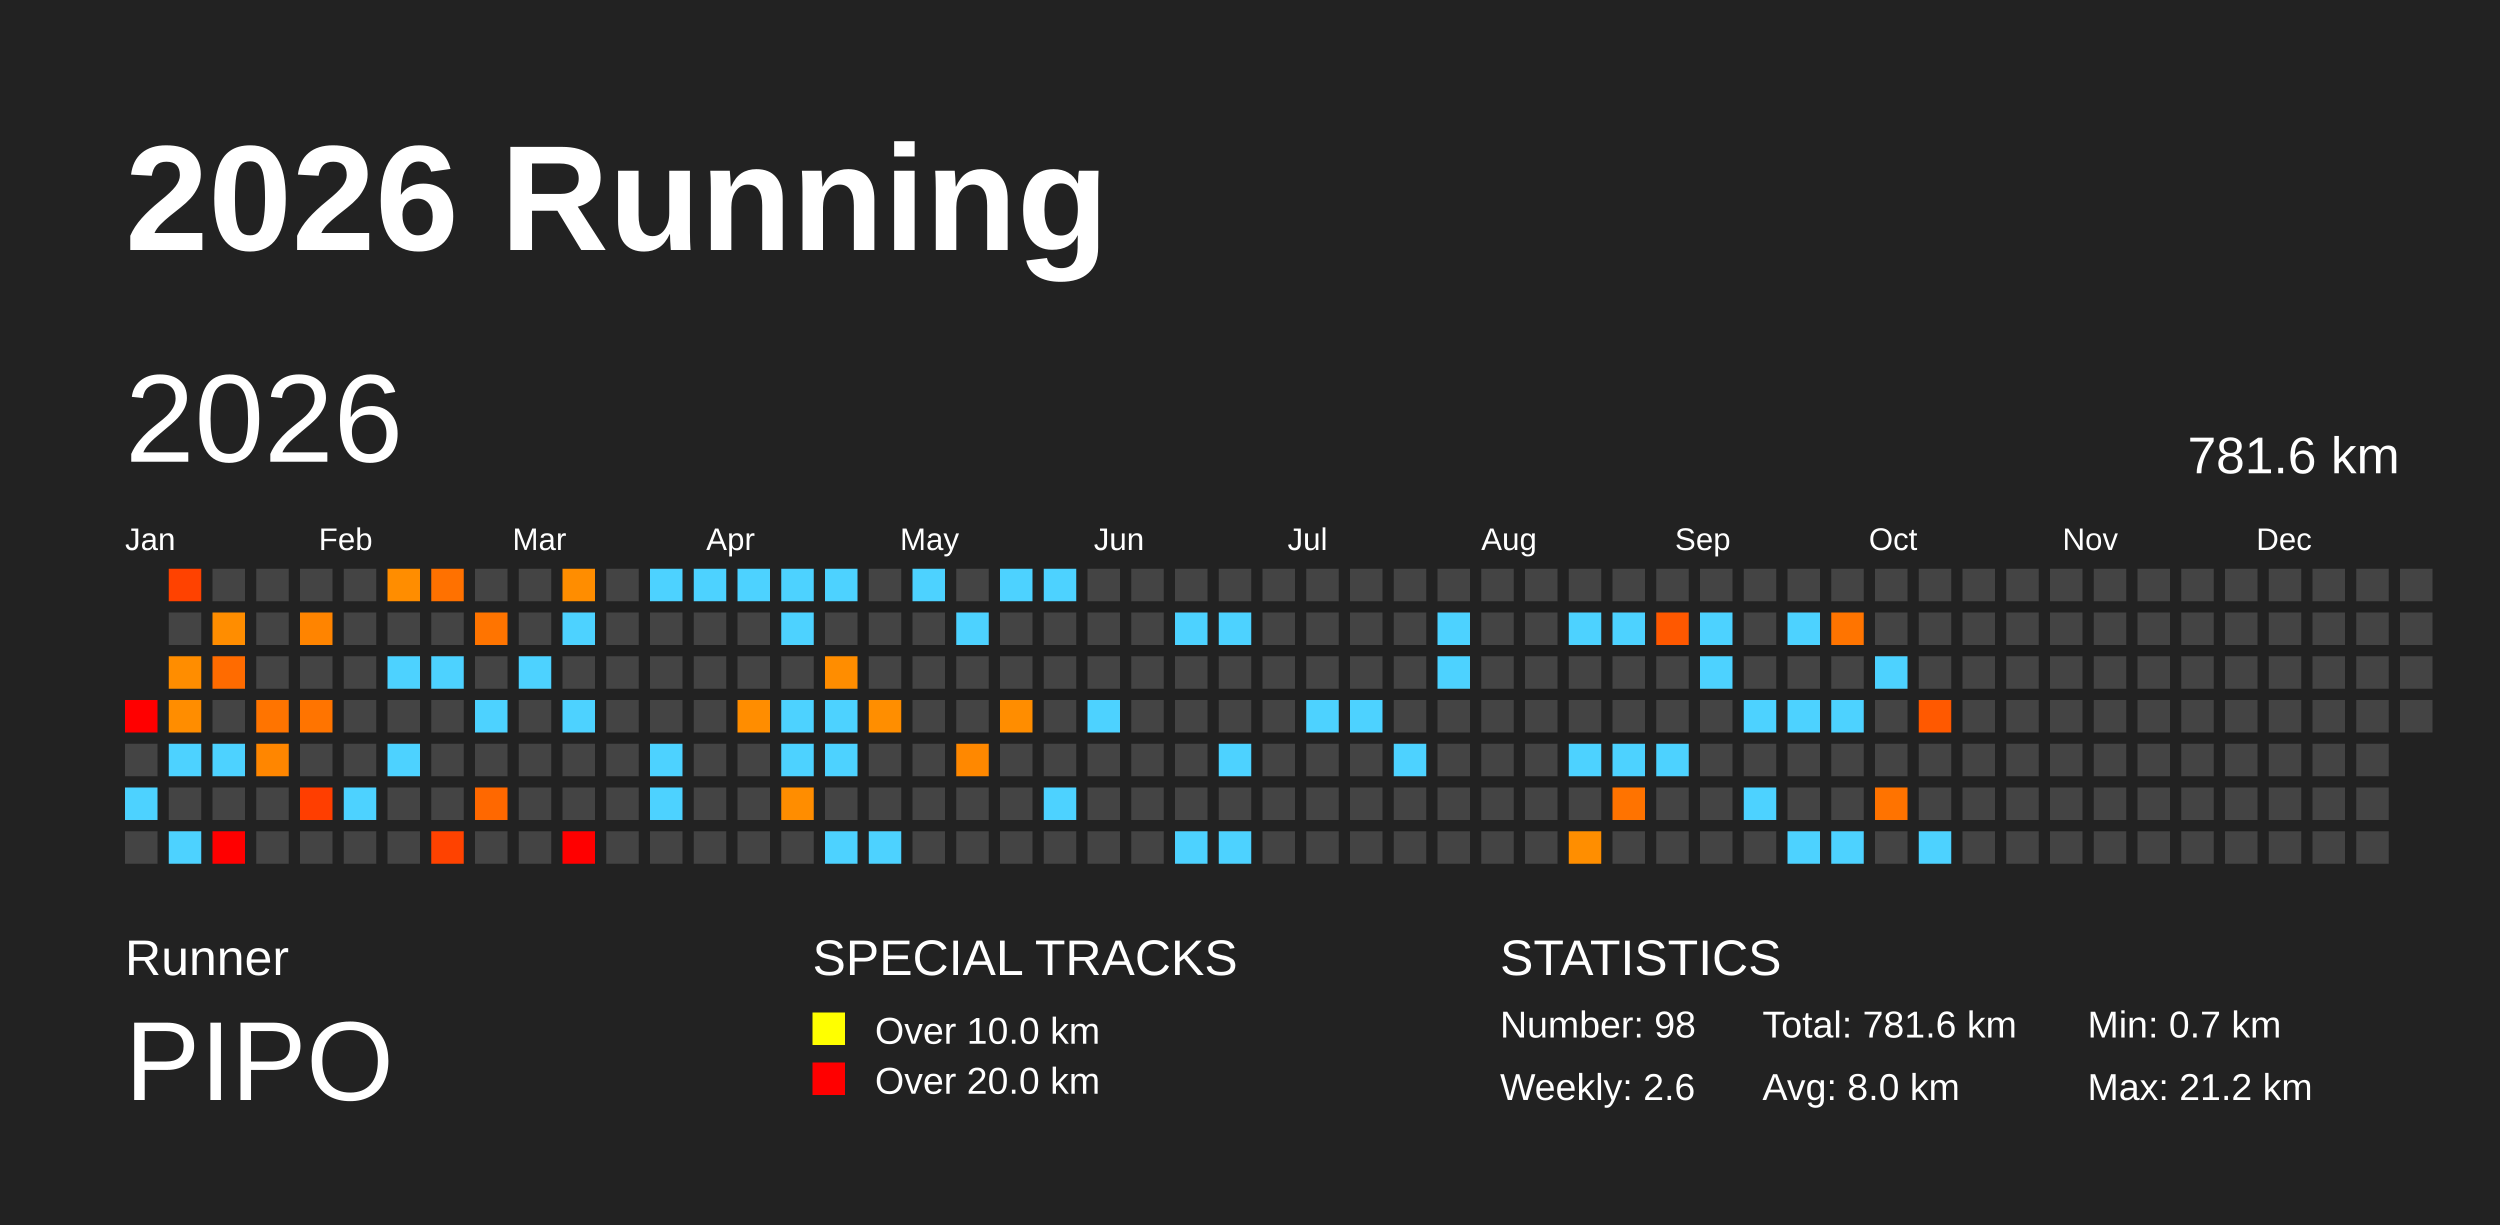
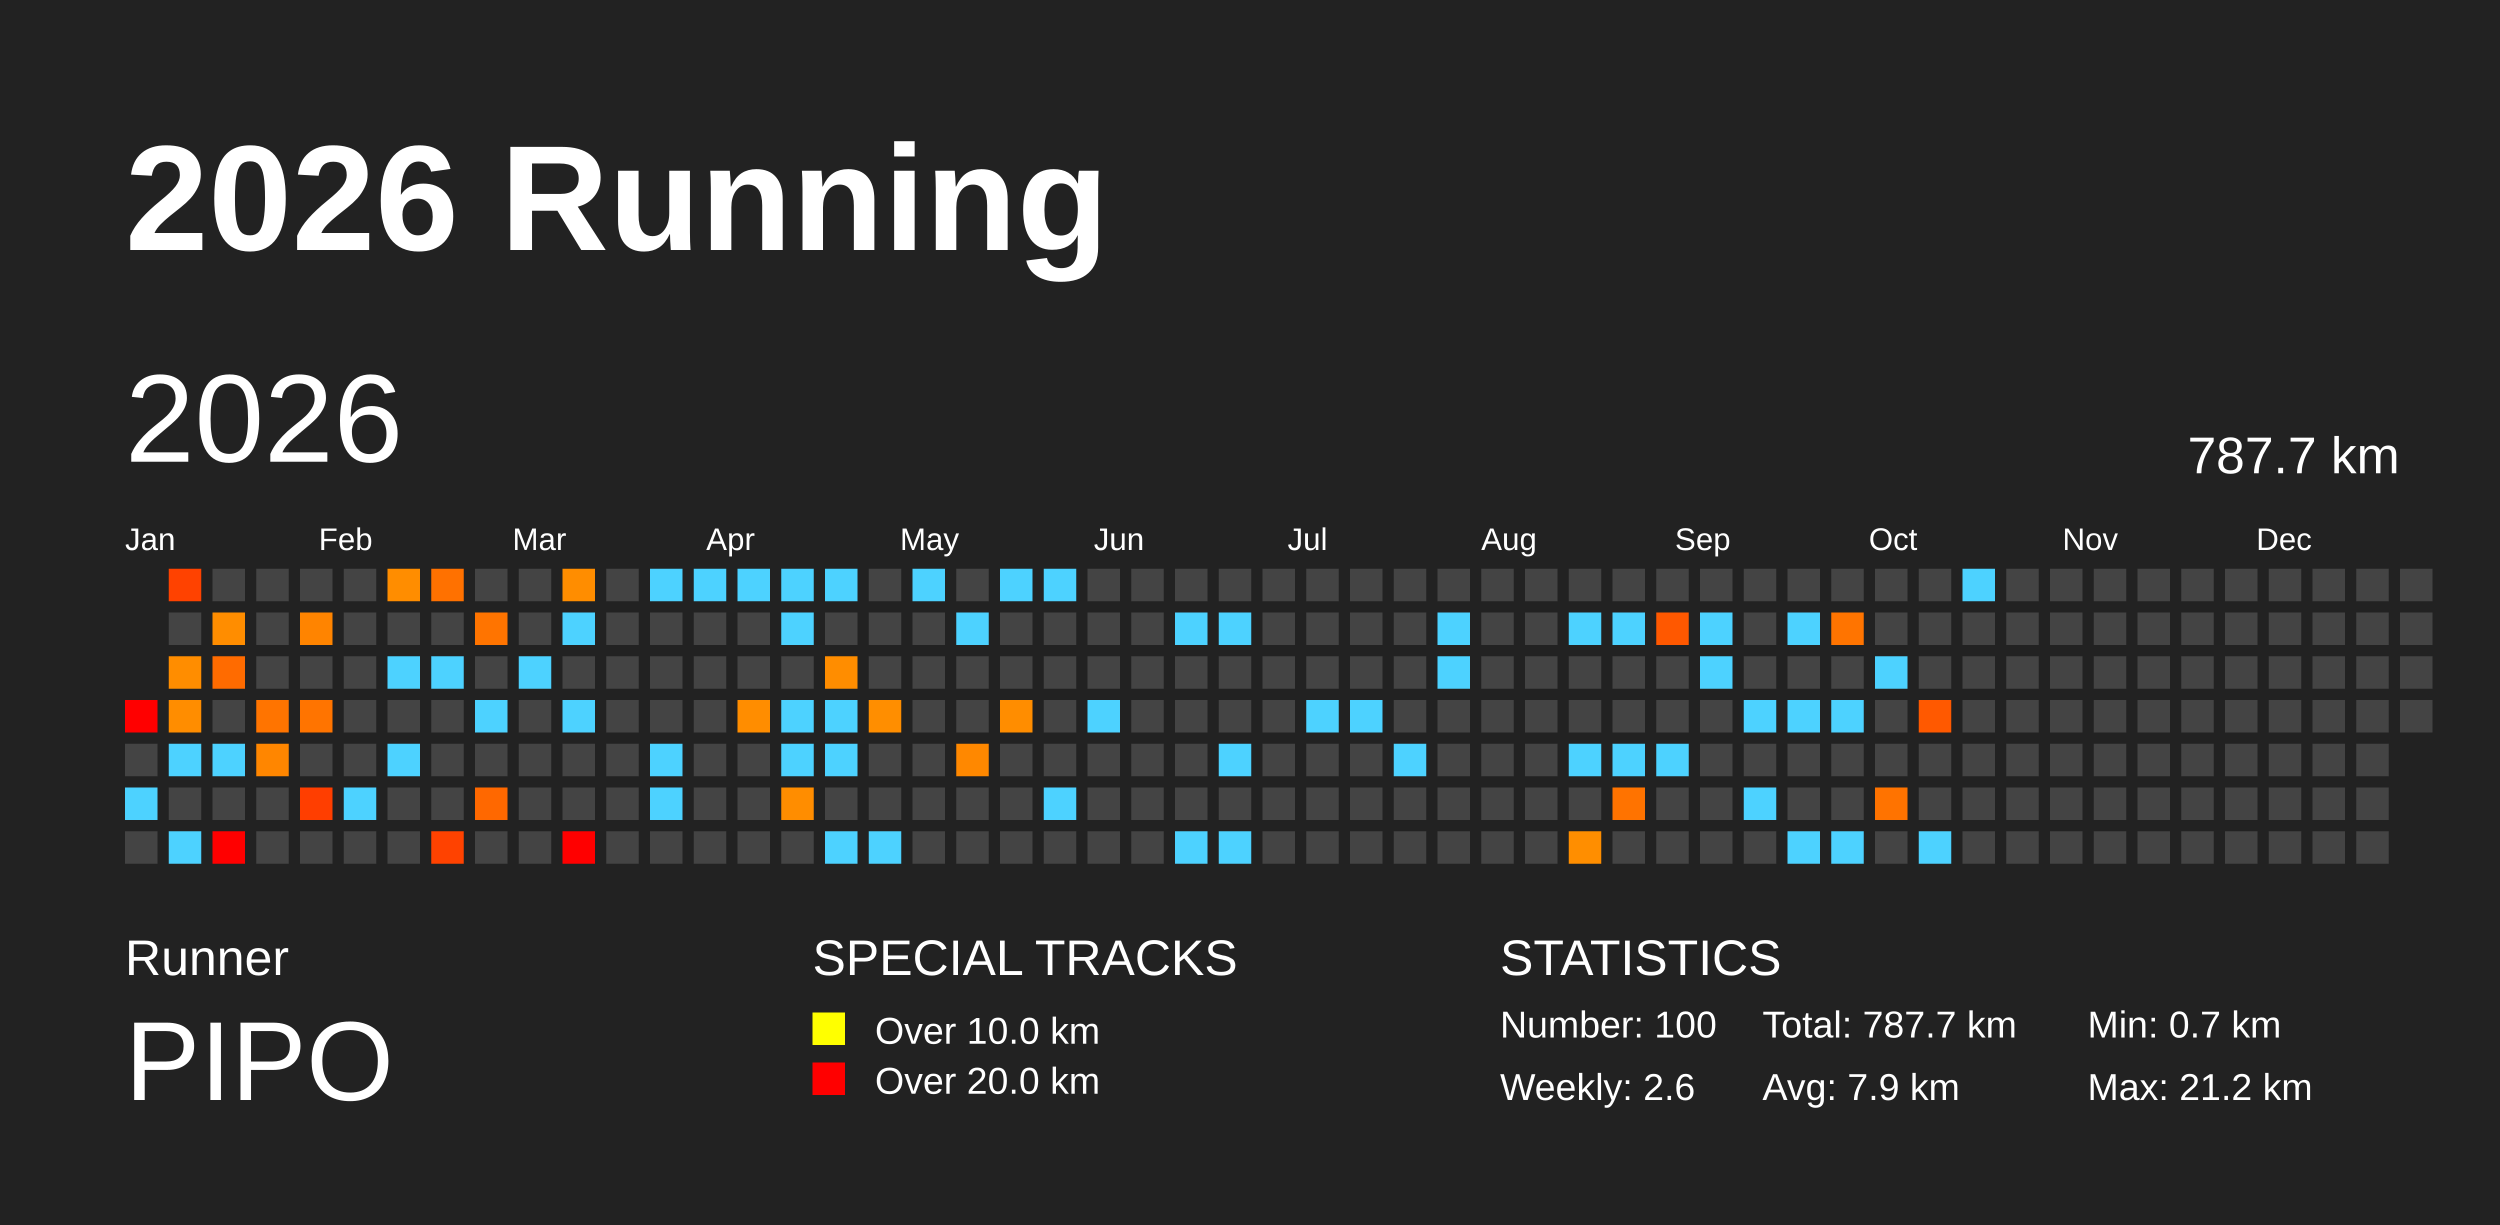
<svg xmlns="http://www.w3.org/2000/svg" baseProfile="full" height="98mm" version="1.1" viewBox="0,0,200,98" width="200mm">
  <defs />
  <rect fill="#222222" height="98" width="200" x="0" y="0" />
  <text fill="#FFFFFF" style="font-size:12px; font-family:Arial; font-weight:bold;" x="10" y="20">2026 Running</text>
  <text fill="#FFFFFF" style="font-size:4px; font-family:Arial" x="10" y="78">Runner</text>
  <text fill="#FFFFFF" style="font-size:9px; font-family:Arial" x="10" y="88">PIPO</text>
  <text fill="#FFFFFF" style="font-size:4px; font-family:Arial" x="65" y="78">SPECIAL TRACKS</text>
  <rect fill="yellow" height="2.6" width="2.6" x="65" y="81" />
  <text fill="#FFFFFF" style="font-size:3px; font-family:Arial" x="70" y="83.5">Over 10.0 km</text>
  <rect fill="red" height="2.6" width="2.6" x="65" y="85" />
  <text fill="#FFFFFF" style="font-size:3px; font-family:Arial" x="70" y="87.5">Over 20.0 km</text>
  <text fill="#FFFFFF" style="font-size:4px; font-family:Arial" x="120" y="78">STATISTICS</text>
-   <text fill="#FFFFFF" style="font-size:3px; font-family:Arial" x="120" y="83">Number: 98</text>
+   <text fill="#FFFFFF" style="font-size:3px; font-family:Arial" x="120" y="83">Number: 100</text>
  <text fill="#FFFFFF" style="font-size:3px; font-family:Arial" x="120" y="88">Weekly: 2.6</text>
-   <text fill="#FFFFFF" style="font-size:3px; font-family:Arial" x="141" y="83">Total: 781.6 km</text>
-   <text fill="#FFFFFF" style="font-size:3px; font-family:Arial" x="141" y="88">Avg: 8.0 km</text>
+   <text fill="#FFFFFF" style="font-size:3px; font-family:Arial" x="141" y="83">Total: 787.7 km</text>
+   <text fill="#FFFFFF" style="font-size:3px; font-family:Arial" x="141" y="88">Avg: 7.9 km</text>
  <text fill="#FFFFFF" style="font-size:3px; font-family:Arial" x="167" y="83">Min: 0.7 km</text>
  <text fill="#FFFFFF" style="font-size:3px; font-family:Arial" x="167" y="88">Max: 21.2 km</text>
  <text dominant-baseline="hanging" fill="#FFFFFF" style="font-size:10.0px; font-family:Arial;" x="10" y="30">2026</text>
-   <text dominant-baseline="hanging" fill="#FFFFFF" style="font-size:4.125px; font-family:Arial;" x="175" y="35">781.6 km</text>
+   <text dominant-baseline="hanging" fill="#FFFFFF" style="font-size:4.125px; font-family:Arial;" x="175" y="35">787.7 km</text>
  <text fill="#FFFFFF" style="font-size:2.5px; font-family:Arial" x="10.0" y="44">Jan</text>
  <text fill="#FFFFFF" style="font-size:2.5px; font-family:Arial" x="25.5" y="44">Feb</text>
  <text fill="#FFFFFF" style="font-size:2.5px; font-family:Arial" x="41.0" y="44">Mar</text>
  <text fill="#FFFFFF" style="font-size:2.5px; font-family:Arial" x="56.5" y="44">Apr</text>
  <text fill="#FFFFFF" style="font-size:2.5px; font-family:Arial" x="72.0" y="44">May</text>
  <text fill="#FFFFFF" style="font-size:2.5px; font-family:Arial" x="87.5" y="44">Jun</text>
  <text fill="#FFFFFF" style="font-size:2.5px; font-family:Arial" x="103.0" y="44">Jul</text>
  <text fill="#FFFFFF" style="font-size:2.5px; font-family:Arial" x="118.5" y="44">Aug</text>
  <text fill="#FFFFFF" style="font-size:2.5px; font-family:Arial" x="134.0" y="44">Sep</text>
  <text fill="#FFFFFF" style="font-size:2.5px; font-family:Arial" x="149.5" y="44">Oct</text>
  <text fill="#FFFFFF" style="font-size:2.5px; font-family:Arial" x="165.0" y="44">Nov</text>
  <text fill="#FFFFFF" style="font-size:2.5px; font-family:Arial" x="180.5" y="44">Dec</text>
  <rect fill="red" height="2.6" width="2.6" x="10.0" y="56.0" />
  <rect fill="#444444" height="2.6" width="2.6" x="10.0" y="59.5" />
  <rect fill="#4dd2ff" height="2.6" width="2.6" x="10.0" y="63.0" />
  <rect fill="#444444" height="2.6" width="2.6" x="10.0" y="66.5" />
  <rect fill="#ff4200" height="2.6" width="2.6" x="13.5" y="45.5" />
  <rect fill="#444444" height="2.6" width="2.6" x="13.5" y="49.0" />
  <rect fill="#ff8d00" height="2.6" width="2.6" x="13.5" y="52.5" />
  <rect fill="#ff8d00" height="2.6" width="2.6" x="13.5" y="56.0" />
  <rect fill="#4dd2ff" height="2.6" width="2.6" x="13.5" y="59.5" />
  <rect fill="#444444" height="2.6" width="2.6" x="13.5" y="63.0" />
  <rect fill="#4dd2ff" height="2.6" width="2.6" x="13.5" y="66.5" />
  <rect fill="#444444" height="2.6" width="2.6" x="17.0" y="45.5" />
  <rect fill="#ff8d00" height="2.6" width="2.6" x="17.0" y="49.0" />
  <rect fill="#ff6b00" height="2.6" width="2.6" x="17.0" y="52.5" />
  <rect fill="#444444" height="2.6" width="2.6" x="17.0" y="56.0" />
  <rect fill="#4dd2ff" height="2.6" width="2.6" x="17.0" y="59.5" />
  <rect fill="#444444" height="2.6" width="2.6" x="17.0" y="63.0" />
  <rect fill="red" height="2.6" width="2.6" x="17.0" y="66.5" />
  <rect fill="#444444" height="2.6" width="2.6" x="20.5" y="45.5" />
  <rect fill="#444444" height="2.6" width="2.6" x="20.5" y="49.0" />
  <rect fill="#444444" height="2.6" width="2.6" x="20.5" y="52.5" />
  <rect fill="#ff7400" height="2.6" width="2.6" x="20.5" y="56.0" />
  <rect fill="#ff8600" height="2.6" width="2.6" x="20.5" y="59.5" />
  <rect fill="#444444" height="2.6" width="2.6" x="20.5" y="63.0" />
  <rect fill="#444444" height="2.6" width="2.6" x="20.5" y="66.5" />
  <rect fill="#444444" height="2.6" width="2.6" x="24.0" y="45.5" />
  <rect fill="#ff8400" height="2.6" width="2.6" x="24.0" y="49.0" />
  <rect fill="#444444" height="2.6" width="2.6" x="24.0" y="52.5" />
  <rect fill="#ff7400" height="2.6" width="2.6" x="24.0" y="56.0" />
  <rect fill="#444444" height="2.6" width="2.6" x="24.0" y="59.5" />
  <rect fill="#ff3e00" height="2.6" width="2.6" x="24.0" y="63.0" />
  <rect fill="#444444" height="2.6" width="2.6" x="24.0" y="66.5" />
  <rect fill="#444444" height="2.6" width="2.6" x="27.5" y="45.5" />
  <rect fill="#444444" height="2.6" width="2.6" x="27.5" y="49.0" />
  <rect fill="#444444" height="2.6" width="2.6" x="27.5" y="52.5" />
  <rect fill="#444444" height="2.6" width="2.6" x="27.5" y="56.0" />
  <rect fill="#444444" height="2.6" width="2.6" x="27.5" y="59.5" />
  <rect fill="#4dd2ff" height="2.6" width="2.6" x="27.5" y="63.0" />
  <rect fill="#444444" height="2.6" width="2.6" x="27.5" y="66.5" />
  <rect fill="#ff8d00" height="2.6" width="2.6" x="31.0" y="45.5" />
  <rect fill="#444444" height="2.6" width="2.6" x="31.0" y="49.0" />
  <rect fill="#4dd2ff" height="2.6" width="2.6" x="31.0" y="52.5" />
  <rect fill="#444444" height="2.6" width="2.6" x="31.0" y="56.0" />
  <rect fill="#4dd2ff" height="2.6" width="2.6" x="31.0" y="59.5" />
  <rect fill="#444444" height="2.6" width="2.6" x="31.0" y="63.0" />
  <rect fill="#444444" height="2.6" width="2.6" x="31.0" y="66.5" />
  <rect fill="#ff7100" height="2.6" width="2.6" x="34.5" y="45.5" />
  <rect fill="#444444" height="2.6" width="2.6" x="34.5" y="49.0" />
  <rect fill="#4dd2ff" height="2.6" width="2.6" x="34.5" y="52.5" />
  <rect fill="#444444" height="2.6" width="2.6" x="34.5" y="56.0" />
  <rect fill="#444444" height="2.6" width="2.6" x="34.5" y="59.5" />
  <rect fill="#444444" height="2.6" width="2.6" x="34.5" y="63.0" />
  <rect fill="#ff4200" height="2.6" width="2.6" x="34.5" y="66.5" />
  <rect fill="#444444" height="2.6" width="2.6" x="38.0" y="45.5" />
  <rect fill="#ff7400" height="2.6" width="2.6" x="38.0" y="49.0" />
  <rect fill="#444444" height="2.6" width="2.6" x="38.0" y="52.5" />
  <rect fill="#4dd2ff" height="2.6" width="2.6" x="38.0" y="56.0" />
  <rect fill="#444444" height="2.6" width="2.6" x="38.0" y="59.5" />
  <rect fill="#ff6800" height="2.6" width="2.6" x="38.0" y="63.0" />
  <rect fill="#444444" height="2.6" width="2.6" x="38.0" y="66.5" />
  <rect fill="#444444" height="2.6" width="2.6" x="41.5" y="45.5" />
  <rect fill="#444444" height="2.6" width="2.6" x="41.5" y="49.0" />
  <rect fill="#4dd2ff" height="2.6" width="2.6" x="41.5" y="52.5" />
  <rect fill="#444444" height="2.6" width="2.6" x="41.5" y="56.0" />
  <rect fill="#444444" height="2.6" width="2.6" x="41.5" y="59.5" />
  <rect fill="#444444" height="2.6" width="2.6" x="41.5" y="63.0" />
  <rect fill="#444444" height="2.6" width="2.6" x="41.5" y="66.5" />
  <rect fill="#ff8d00" height="2.6" width="2.6" x="45.0" y="45.5" />
  <rect fill="#4dd2ff" height="2.6" width="2.6" x="45.0" y="49.0" />
  <rect fill="#444444" height="2.6" width="2.6" x="45.0" y="52.5" />
  <rect fill="#4dd2ff" height="2.6" width="2.6" x="45.0" y="56.0" />
  <rect fill="#444444" height="2.6" width="2.6" x="45.0" y="59.5" />
  <rect fill="#444444" height="2.6" width="2.6" x="45.0" y="63.0" />
  <rect fill="red" height="2.6" width="2.6" x="45.0" y="66.5" />
  <rect fill="#444444" height="2.6" width="2.6" x="48.5" y="45.5" />
  <rect fill="#444444" height="2.6" width="2.6" x="48.5" y="49.0" />
  <rect fill="#444444" height="2.6" width="2.6" x="48.5" y="52.5" />
  <rect fill="#444444" height="2.6" width="2.6" x="48.5" y="56.0" />
  <rect fill="#444444" height="2.6" width="2.6" x="48.5" y="59.5" />
  <rect fill="#444444" height="2.6" width="2.6" x="48.5" y="63.0" />
  <rect fill="#444444" height="2.6" width="2.6" x="48.5" y="66.5" />
  <rect fill="#4dd2ff" height="2.6" width="2.6" x="52.0" y="45.5" />
  <rect fill="#444444" height="2.6" width="2.6" x="52.0" y="49.0" />
  <rect fill="#444444" height="2.6" width="2.6" x="52.0" y="52.5" />
  <rect fill="#444444" height="2.6" width="2.6" x="52.0" y="56.0" />
  <rect fill="#4dd2ff" height="2.6" width="2.6" x="52.0" y="59.5" />
  <rect fill="#4dd2ff" height="2.6" width="2.6" x="52.0" y="63.0" />
  <rect fill="#444444" height="2.6" width="2.6" x="52.0" y="66.5" />
  <rect fill="#4dd2ff" height="2.6" width="2.6" x="55.5" y="45.5" />
  <rect fill="#444444" height="2.6" width="2.6" x="55.5" y="49.0" />
  <rect fill="#444444" height="2.6" width="2.6" x="55.5" y="52.5" />
  <rect fill="#444444" height="2.6" width="2.6" x="55.5" y="56.0" />
  <rect fill="#444444" height="2.6" width="2.6" x="55.5" y="59.5" />
  <rect fill="#444444" height="2.6" width="2.6" x="55.5" y="63.0" />
  <rect fill="#444444" height="2.6" width="2.6" x="55.5" y="66.5" />
  <rect fill="#4dd2ff" height="2.6" width="2.6" x="59.0" y="45.5" />
  <rect fill="#444444" height="2.6" width="2.6" x="59.0" y="49.0" />
  <rect fill="#444444" height="2.6" width="2.6" x="59.0" y="52.5" />
  <rect fill="#ff8d00" height="2.6" width="2.6" x="59.0" y="56.0" />
  <rect fill="#444444" height="2.6" width="2.6" x="59.0" y="59.5" />
  <rect fill="#444444" height="2.6" width="2.6" x="59.0" y="63.0" />
  <rect fill="#444444" height="2.6" width="2.6" x="59.0" y="66.5" />
  <rect fill="#4dd2ff" height="2.6" width="2.6" x="62.5" y="45.5" />
  <rect fill="#4dd2ff" height="2.6" width="2.6" x="62.5" y="49.0" />
  <rect fill="#444444" height="2.6" width="2.6" x="62.5" y="52.5" />
  <rect fill="#4dd2ff" height="2.6" width="2.6" x="62.5" y="56.0" />
  <rect fill="#4dd2ff" height="2.6" width="2.6" x="62.5" y="59.5" />
  <rect fill="#ff8d00" height="2.6" width="2.6" x="62.5" y="63.0" />
  <rect fill="#444444" height="2.6" width="2.6" x="62.5" y="66.5" />
  <rect fill="#4dd2ff" height="2.6" width="2.6" x="66.0" y="45.5" />
  <rect fill="#444444" height="2.6" width="2.6" x="66.0" y="49.0" />
  <rect fill="#ff8d00" height="2.6" width="2.6" x="66.0" y="52.5" />
  <rect fill="#4dd2ff" height="2.6" width="2.6" x="66.0" y="56.0" />
  <rect fill="#4dd2ff" height="2.6" width="2.6" x="66.0" y="59.5" />
  <rect fill="#444444" height="2.6" width="2.6" x="66.0" y="63.0" />
  <rect fill="#4dd2ff" height="2.6" width="2.6" x="66.0" y="66.5" />
  <rect fill="#444444" height="2.6" width="2.6" x="69.5" y="45.5" />
  <rect fill="#444444" height="2.6" width="2.6" x="69.5" y="49.0" />
  <rect fill="#444444" height="2.6" width="2.6" x="69.5" y="52.5" />
  <rect fill="#ff8e00" height="2.6" width="2.6" x="69.5" y="56.0" />
  <rect fill="#444444" height="2.6" width="2.6" x="69.5" y="59.5" />
  <rect fill="#444444" height="2.6" width="2.6" x="69.5" y="63.0" />
  <rect fill="#4dd2ff" height="2.6" width="2.6" x="69.5" y="66.5" />
  <rect fill="#4dd2ff" height="2.6" width="2.6" x="73.0" y="45.5" />
  <rect fill="#444444" height="2.6" width="2.6" x="73.0" y="49.0" />
  <rect fill="#444444" height="2.6" width="2.6" x="73.0" y="52.5" />
  <rect fill="#444444" height="2.6" width="2.6" x="73.0" y="56.0" />
  <rect fill="#444444" height="2.6" width="2.6" x="73.0" y="59.5" />
  <rect fill="#444444" height="2.6" width="2.6" x="73.0" y="63.0" />
  <rect fill="#444444" height="2.6" width="2.6" x="73.0" y="66.5" />
  <rect fill="#444444" height="2.6" width="2.6" x="76.5" y="45.5" />
  <rect fill="#4dd2ff" height="2.6" width="2.6" x="76.5" y="49.0" />
  <rect fill="#444444" height="2.6" width="2.6" x="76.5" y="52.5" />
  <rect fill="#444444" height="2.6" width="2.6" x="76.5" y="56.0" />
  <rect fill="#ff8800" height="2.6" width="2.6" x="76.5" y="59.5" />
  <rect fill="#444444" height="2.6" width="2.6" x="76.5" y="63.0" />
  <rect fill="#444444" height="2.6" width="2.6" x="76.5" y="66.5" />
  <rect fill="#4dd2ff" height="2.6" width="2.6" x="80.0" y="45.5" />
  <rect fill="#444444" height="2.6" width="2.6" x="80.0" y="49.0" />
  <rect fill="#444444" height="2.6" width="2.6" x="80.0" y="52.5" />
  <rect fill="#ff8d00" height="2.6" width="2.6" x="80.0" y="56.0" />
  <rect fill="#444444" height="2.6" width="2.6" x="80.0" y="59.5" />
  <rect fill="#444444" height="2.6" width="2.6" x="80.0" y="63.0" />
  <rect fill="#444444" height="2.6" width="2.6" x="80.0" y="66.5" />
  <rect fill="#4dd2ff" height="2.6" width="2.6" x="83.5" y="45.5" />
  <rect fill="#444444" height="2.6" width="2.6" x="83.5" y="49.0" />
  <rect fill="#444444" height="2.6" width="2.6" x="83.5" y="52.5" />
  <rect fill="#444444" height="2.6" width="2.6" x="83.5" y="56.0" />
  <rect fill="#444444" height="2.6" width="2.6" x="83.5" y="59.5" />
  <rect fill="#4dd2ff" height="2.6" width="2.6" x="83.5" y="63.0" />
  <rect fill="#444444" height="2.6" width="2.6" x="83.5" y="66.5" />
  <rect fill="#444444" height="2.6" width="2.6" x="87.0" y="45.5" />
  <rect fill="#444444" height="2.6" width="2.6" x="87.0" y="49.0" />
  <rect fill="#444444" height="2.6" width="2.6" x="87.0" y="52.5" />
  <rect fill="#4dd2ff" height="2.6" width="2.6" x="87.0" y="56.0" />
  <rect fill="#444444" height="2.6" width="2.6" x="87.0" y="59.5" />
  <rect fill="#444444" height="2.6" width="2.6" x="87.0" y="63.0" />
  <rect fill="#444444" height="2.6" width="2.6" x="87.0" y="66.5" />
  <rect fill="#444444" height="2.6" width="2.6" x="90.5" y="45.5" />
  <rect fill="#444444" height="2.6" width="2.6" x="90.5" y="49.0" />
  <rect fill="#444444" height="2.6" width="2.6" x="90.5" y="52.5" />
  <rect fill="#444444" height="2.6" width="2.6" x="90.5" y="56.0" />
  <rect fill="#444444" height="2.6" width="2.6" x="90.5" y="59.5" />
  <rect fill="#444444" height="2.6" width="2.6" x="90.5" y="63.0" />
  <rect fill="#444444" height="2.6" width="2.6" x="90.5" y="66.5" />
  <rect fill="#444444" height="2.6" width="2.6" x="94.0" y="45.5" />
  <rect fill="#4dd2ff" height="2.6" width="2.6" x="94.0" y="49.0" />
  <rect fill="#444444" height="2.6" width="2.6" x="94.0" y="52.5" />
  <rect fill="#444444" height="2.6" width="2.6" x="94.0" y="56.0" />
  <rect fill="#444444" height="2.6" width="2.6" x="94.0" y="59.5" />
  <rect fill="#444444" height="2.6" width="2.6" x="94.0" y="63.0" />
  <rect fill="#4dd2ff" height="2.6" width="2.6" x="94.0" y="66.5" />
  <rect fill="#444444" height="2.6" width="2.6" x="97.5" y="45.5" />
  <rect fill="#4dd2ff" height="2.6" width="2.6" x="97.5" y="49.0" />
  <rect fill="#444444" height="2.6" width="2.6" x="97.5" y="52.5" />
  <rect fill="#444444" height="2.6" width="2.6" x="97.5" y="56.0" />
  <rect fill="#4dd2ff" height="2.6" width="2.6" x="97.5" y="59.5" />
  <rect fill="#444444" height="2.6" width="2.6" x="97.5" y="63.0" />
  <rect fill="#4dd2ff" height="2.6" width="2.6" x="97.5" y="66.5" />
  <rect fill="#444444" height="2.6" width="2.6" x="101.0" y="45.5" />
  <rect fill="#444444" height="2.6" width="2.6" x="101.0" y="49.0" />
  <rect fill="#444444" height="2.6" width="2.6" x="101.0" y="52.5" />
  <rect fill="#444444" height="2.6" width="2.6" x="101.0" y="56.0" />
  <rect fill="#444444" height="2.6" width="2.6" x="101.0" y="59.5" />
  <rect fill="#444444" height="2.6" width="2.6" x="101.0" y="63.0" />
  <rect fill="#444444" height="2.6" width="2.6" x="101.0" y="66.5" />
  <rect fill="#444444" height="2.6" width="2.6" x="104.5" y="45.5" />
  <rect fill="#444444" height="2.6" width="2.6" x="104.5" y="49.0" />
  <rect fill="#444444" height="2.6" width="2.6" x="104.5" y="52.5" />
  <rect fill="#4dd2ff" height="2.6" width="2.6" x="104.5" y="56.0" />
  <rect fill="#444444" height="2.6" width="2.6" x="104.5" y="59.5" />
  <rect fill="#444444" height="2.6" width="2.6" x="104.5" y="63.0" />
  <rect fill="#444444" height="2.6" width="2.6" x="104.5" y="66.5" />
  <rect fill="#444444" height="2.6" width="2.6" x="108.0" y="45.5" />
  <rect fill="#444444" height="2.6" width="2.6" x="108.0" y="49.0" />
  <rect fill="#444444" height="2.6" width="2.6" x="108.0" y="52.5" />
  <rect fill="#4dd2ff" height="2.6" width="2.6" x="108.0" y="56.0" />
  <rect fill="#444444" height="2.6" width="2.6" x="108.0" y="59.5" />
  <rect fill="#444444" height="2.6" width="2.6" x="108.0" y="63.0" />
  <rect fill="#444444" height="2.6" width="2.6" x="108.0" y="66.5" />
  <rect fill="#444444" height="2.6" width="2.6" x="111.5" y="45.5" />
  <rect fill="#444444" height="2.6" width="2.6" x="111.5" y="49.0" />
  <rect fill="#444444" height="2.6" width="2.6" x="111.5" y="52.5" />
  <rect fill="#444444" height="2.6" width="2.6" x="111.5" y="56.0" />
  <rect fill="#4dd2ff" height="2.6" width="2.6" x="111.5" y="59.5" />
  <rect fill="#444444" height="2.6" width="2.6" x="111.5" y="63.0" />
  <rect fill="#444444" height="2.6" width="2.6" x="111.5" y="66.5" />
  <rect fill="#444444" height="2.6" width="2.6" x="115.0" y="45.5" />
  <rect fill="#4dd2ff" height="2.6" width="2.6" x="115.0" y="49.0" />
  <rect fill="#4dd2ff" height="2.6" width="2.6" x="115.0" y="52.5" />
  <rect fill="#444444" height="2.6" width="2.6" x="115.0" y="56.0" />
  <rect fill="#444444" height="2.6" width="2.6" x="115.0" y="59.5" />
  <rect fill="#444444" height="2.6" width="2.6" x="115.0" y="63.0" />
  <rect fill="#444444" height="2.6" width="2.6" x="115.0" y="66.5" />
  <rect fill="#444444" height="2.6" width="2.6" x="118.5" y="45.5" />
  <rect fill="#444444" height="2.6" width="2.6" x="118.5" y="49.0" />
  <rect fill="#444444" height="2.6" width="2.6" x="118.5" y="52.5" />
  <rect fill="#444444" height="2.6" width="2.6" x="118.5" y="56.0" />
  <rect fill="#444444" height="2.6" width="2.6" x="118.5" y="59.5" />
  <rect fill="#444444" height="2.6" width="2.6" x="118.5" y="63.0" />
  <rect fill="#444444" height="2.6" width="2.6" x="118.5" y="66.5" />
  <rect fill="#444444" height="2.6" width="2.6" x="122.0" y="45.5" />
  <rect fill="#444444" height="2.6" width="2.6" x="122.0" y="49.0" />
  <rect fill="#444444" height="2.6" width="2.6" x="122.0" y="52.5" />
  <rect fill="#444444" height="2.6" width="2.6" x="122.0" y="56.0" />
  <rect fill="#444444" height="2.6" width="2.6" x="122.0" y="59.5" />
  <rect fill="#444444" height="2.6" width="2.6" x="122.0" y="63.0" />
  <rect fill="#444444" height="2.6" width="2.6" x="122.0" y="66.5" />
  <rect fill="#444444" height="2.6" width="2.6" x="125.5" y="45.5" />
  <rect fill="#4dd2ff" height="2.6" width="2.6" x="125.5" y="49.0" />
  <rect fill="#444444" height="2.6" width="2.6" x="125.5" y="52.5" />
  <rect fill="#444444" height="2.6" width="2.6" x="125.5" y="56.0" />
  <rect fill="#4dd2ff" height="2.6" width="2.6" x="125.5" y="59.5" />
  <rect fill="#444444" height="2.6" width="2.6" x="125.5" y="63.0" />
  <rect fill="#ff8e00" height="2.6" width="2.6" x="125.5" y="66.5" />
  <rect fill="#444444" height="2.6" width="2.6" x="129.0" y="45.5" />
  <rect fill="#4dd2ff" height="2.6" width="2.6" x="129.0" y="49.0" />
  <rect fill="#444444" height="2.6" width="2.6" x="129.0" y="52.5" />
  <rect fill="#444444" height="2.6" width="2.6" x="129.0" y="56.0" />
  <rect fill="#4dd2ff" height="2.6" width="2.6" x="129.0" y="59.5" />
  <rect fill="#ff7300" height="2.6" width="2.6" x="129.0" y="63.0" />
  <rect fill="#444444" height="2.6" width="2.6" x="129.0" y="66.5" />
  <rect fill="#444444" height="2.6" width="2.6" x="132.5" y="45.5" />
  <rect fill="#ff5800" height="2.6" width="2.6" x="132.5" y="49.0" />
  <rect fill="#444444" height="2.6" width="2.6" x="132.5" y="52.5" />
  <rect fill="#444444" height="2.6" width="2.6" x="132.5" y="56.0" />
  <rect fill="#4dd2ff" height="2.6" width="2.6" x="132.5" y="59.5" />
  <rect fill="#444444" height="2.6" width="2.6" x="132.5" y="63.0" />
  <rect fill="#444444" height="2.6" width="2.6" x="132.5" y="66.5" />
  <rect fill="#444444" height="2.6" width="2.6" x="136.0" y="45.5" />
  <rect fill="#4dd2ff" height="2.6" width="2.6" x="136.0" y="49.0" />
  <rect fill="#4dd2ff" height="2.6" width="2.6" x="136.0" y="52.5" />
  <rect fill="#444444" height="2.6" width="2.6" x="136.0" y="56.0" />
  <rect fill="#444444" height="2.6" width="2.6" x="136.0" y="59.5" />
  <rect fill="#444444" height="2.6" width="2.6" x="136.0" y="63.0" />
  <rect fill="#444444" height="2.6" width="2.6" x="136.0" y="66.5" />
  <rect fill="#444444" height="2.6" width="2.6" x="139.5" y="45.5" />
  <rect fill="#444444" height="2.6" width="2.6" x="139.5" y="49.0" />
  <rect fill="#444444" height="2.6" width="2.6" x="139.5" y="52.5" />
  <rect fill="#4dd2ff" height="2.6" width="2.6" x="139.5" y="56.0" />
  <rect fill="#444444" height="2.6" width="2.6" x="139.5" y="59.5" />
  <rect fill="#4dd2ff" height="2.6" width="2.6" x="139.5" y="63.0" />
  <rect fill="#444444" height="2.6" width="2.6" x="139.5" y="66.5" />
  <rect fill="#444444" height="2.6" width="2.6" x="143.0" y="45.5" />
  <rect fill="#4dd2ff" height="2.6" width="2.6" x="143.0" y="49.0" />
  <rect fill="#444444" height="2.6" width="2.6" x="143.0" y="52.5" />
  <rect fill="#4dd2ff" height="2.6" width="2.6" x="143.0" y="56.0" />
  <rect fill="#444444" height="2.6" width="2.6" x="143.0" y="59.5" />
  <rect fill="#444444" height="2.6" width="2.6" x="143.0" y="63.0" />
  <rect fill="#4dd2ff" height="2.6" width="2.6" x="143.0" y="66.5" />
  <rect fill="#444444" height="2.6" width="2.6" x="146.5" y="45.5" />
  <rect fill="#ff7400" height="2.6" width="2.6" x="146.5" y="49.0" />
  <rect fill="#444444" height="2.6" width="2.6" x="146.5" y="52.5" />
  <rect fill="#4dd2ff" height="2.6" width="2.6" x="146.5" y="56.0" />
  <rect fill="#444444" height="2.6" width="2.6" x="146.5" y="59.5" />
  <rect fill="#444444" height="2.6" width="2.6" x="146.5" y="63.0" />
  <rect fill="#4dd2ff" height="2.6" width="2.6" x="146.5" y="66.5" />
  <rect fill="#444444" height="2.6" width="2.6" x="150.0" y="45.5" />
  <rect fill="#444444" height="2.6" width="2.6" x="150.0" y="49.0" />
  <rect fill="#4dd2ff" height="2.6" width="2.6" x="150.0" y="52.5" />
  <rect fill="#444444" height="2.6" width="2.6" x="150.0" y="56.0" />
  <rect fill="#444444" height="2.6" width="2.6" x="150.0" y="59.5" />
  <rect fill="#ff7300" height="2.6" width="2.6" x="150.0" y="63.0" />
  <rect fill="#444444" height="2.6" width="2.6" x="150.0" y="66.5" />
  <rect fill="#444444" height="2.6" width="2.6" x="153.5" y="45.5" />
  <rect fill="#444444" height="2.6" width="2.6" x="153.5" y="49.0" />
  <rect fill="#444444" height="2.6" width="2.6" x="153.5" y="52.5" />
  <rect fill="#ff5900" height="2.6" width="2.6" x="153.5" y="56.0" />
  <rect fill="#444444" height="2.6" width="2.6" x="153.5" y="59.5" />
  <rect fill="#444444" height="2.6" width="2.6" x="153.5" y="63.0" />
  <rect fill="#4dd2ff" height="2.6" width="2.6" x="153.5" y="66.5" />
-   <rect fill="#444444" height="2.6" width="2.6" x="157.0" y="45.5" />
+   <rect fill="#4dd2ff" height="2.6" width="2.6" x="157.0" y="45.5" />
  <rect fill="#444444" height="2.6" width="2.6" x="157.0" y="49.0" />
  <rect fill="#444444" height="2.6" width="2.6" x="157.0" y="52.5" />
  <rect fill="#444444" height="2.6" width="2.6" x="157.0" y="56.0" />
  <rect fill="#444444" height="2.6" width="2.6" x="157.0" y="59.5" />
  <rect fill="#444444" height="2.6" width="2.6" x="157.0" y="63.0" />
  <rect fill="#444444" height="2.6" width="2.6" x="157.0" y="66.5" />
  <rect fill="#444444" height="2.6" width="2.6" x="160.5" y="45.5" />
  <rect fill="#444444" height="2.6" width="2.6" x="160.5" y="49.0" />
  <rect fill="#444444" height="2.6" width="2.6" x="160.5" y="52.5" />
  <rect fill="#444444" height="2.6" width="2.6" x="160.5" y="56.0" />
  <rect fill="#444444" height="2.6" width="2.6" x="160.5" y="59.5" />
  <rect fill="#444444" height="2.6" width="2.6" x="160.5" y="63.0" />
  <rect fill="#444444" height="2.6" width="2.6" x="160.5" y="66.5" />
  <rect fill="#444444" height="2.6" width="2.6" x="164.0" y="45.5" />
  <rect fill="#444444" height="2.6" width="2.6" x="164.0" y="49.0" />
  <rect fill="#444444" height="2.6" width="2.6" x="164.0" y="52.5" />
  <rect fill="#444444" height="2.6" width="2.6" x="164.0" y="56.0" />
  <rect fill="#444444" height="2.6" width="2.6" x="164.0" y="59.5" />
  <rect fill="#444444" height="2.6" width="2.6" x="164.0" y="63.0" />
  <rect fill="#444444" height="2.6" width="2.6" x="164.0" y="66.5" />
  <rect fill="#444444" height="2.6" width="2.6" x="167.5" y="45.5" />
  <rect fill="#444444" height="2.6" width="2.6" x="167.5" y="49.0" />
  <rect fill="#444444" height="2.6" width="2.6" x="167.5" y="52.5" />
  <rect fill="#444444" height="2.6" width="2.6" x="167.5" y="56.0" />
  <rect fill="#444444" height="2.6" width="2.6" x="167.5" y="59.5" />
  <rect fill="#444444" height="2.6" width="2.6" x="167.5" y="63.0" />
  <rect fill="#444444" height="2.6" width="2.6" x="167.5" y="66.5" />
  <rect fill="#444444" height="2.6" width="2.6" x="171.0" y="45.5" />
  <rect fill="#444444" height="2.6" width="2.6" x="171.0" y="49.0" />
  <rect fill="#444444" height="2.6" width="2.6" x="171.0" y="52.5" />
  <rect fill="#444444" height="2.6" width="2.6" x="171.0" y="56.0" />
  <rect fill="#444444" height="2.6" width="2.6" x="171.0" y="59.5" />
  <rect fill="#444444" height="2.6" width="2.6" x="171.0" y="63.0" />
  <rect fill="#444444" height="2.6" width="2.6" x="171.0" y="66.5" />
  <rect fill="#444444" height="2.6" width="2.6" x="174.5" y="45.5" />
  <rect fill="#444444" height="2.6" width="2.6" x="174.5" y="49.0" />
  <rect fill="#444444" height="2.6" width="2.6" x="174.5" y="52.5" />
  <rect fill="#444444" height="2.6" width="2.6" x="174.5" y="56.0" />
  <rect fill="#444444" height="2.6" width="2.6" x="174.5" y="59.5" />
  <rect fill="#444444" height="2.6" width="2.6" x="174.5" y="63.0" />
  <rect fill="#444444" height="2.6" width="2.6" x="174.5" y="66.5" />
  <rect fill="#444444" height="2.6" width="2.6" x="178.0" y="45.5" />
  <rect fill="#444444" height="2.6" width="2.6" x="178.0" y="49.0" />
  <rect fill="#444444" height="2.6" width="2.6" x="178.0" y="52.5" />
  <rect fill="#444444" height="2.6" width="2.6" x="178.0" y="56.0" />
  <rect fill="#444444" height="2.6" width="2.6" x="178.0" y="59.5" />
  <rect fill="#444444" height="2.6" width="2.6" x="178.0" y="63.0" />
  <rect fill="#444444" height="2.6" width="2.6" x="178.0" y="66.5" />
  <rect fill="#444444" height="2.6" width="2.6" x="181.5" y="45.5" />
  <rect fill="#444444" height="2.6" width="2.6" x="181.5" y="49.0" />
  <rect fill="#444444" height="2.6" width="2.6" x="181.5" y="52.5" />
  <rect fill="#444444" height="2.6" width="2.6" x="181.5" y="56.0" />
  <rect fill="#444444" height="2.6" width="2.6" x="181.5" y="59.5" />
  <rect fill="#444444" height="2.6" width="2.6" x="181.5" y="63.0" />
  <rect fill="#444444" height="2.6" width="2.6" x="181.5" y="66.5" />
  <rect fill="#444444" height="2.6" width="2.6" x="185.0" y="45.5" />
  <rect fill="#444444" height="2.6" width="2.6" x="185.0" y="49.0" />
  <rect fill="#444444" height="2.6" width="2.6" x="185.0" y="52.5" />
  <rect fill="#444444" height="2.6" width="2.6" x="185.0" y="56.0" />
  <rect fill="#444444" height="2.6" width="2.6" x="185.0" y="59.5" />
  <rect fill="#444444" height="2.6" width="2.6" x="185.0" y="63.0" />
  <rect fill="#444444" height="2.6" width="2.6" x="185.0" y="66.5" />
  <rect fill="#444444" height="2.6" width="2.6" x="188.5" y="45.5" />
  <rect fill="#444444" height="2.6" width="2.6" x="188.5" y="49.0" />
  <rect fill="#444444" height="2.6" width="2.6" x="188.5" y="52.5" />
  <rect fill="#444444" height="2.6" width="2.6" x="188.5" y="56.0" />
  <rect fill="#444444" height="2.6" width="2.6" x="188.5" y="59.5" />
  <rect fill="#444444" height="2.6" width="2.6" x="188.5" y="63.0" />
  <rect fill="#444444" height="2.6" width="2.6" x="188.5" y="66.5" />
  <rect fill="#444444" height="2.6" width="2.6" x="192.0" y="45.5" />
  <rect fill="#444444" height="2.6" width="2.6" x="192.0" y="49.0" />
  <rect fill="#444444" height="2.6" width="2.6" x="192.0" y="52.5" />
  <rect fill="#444444" height="2.6" width="2.6" x="192.0" y="56.0" />
</svg>
